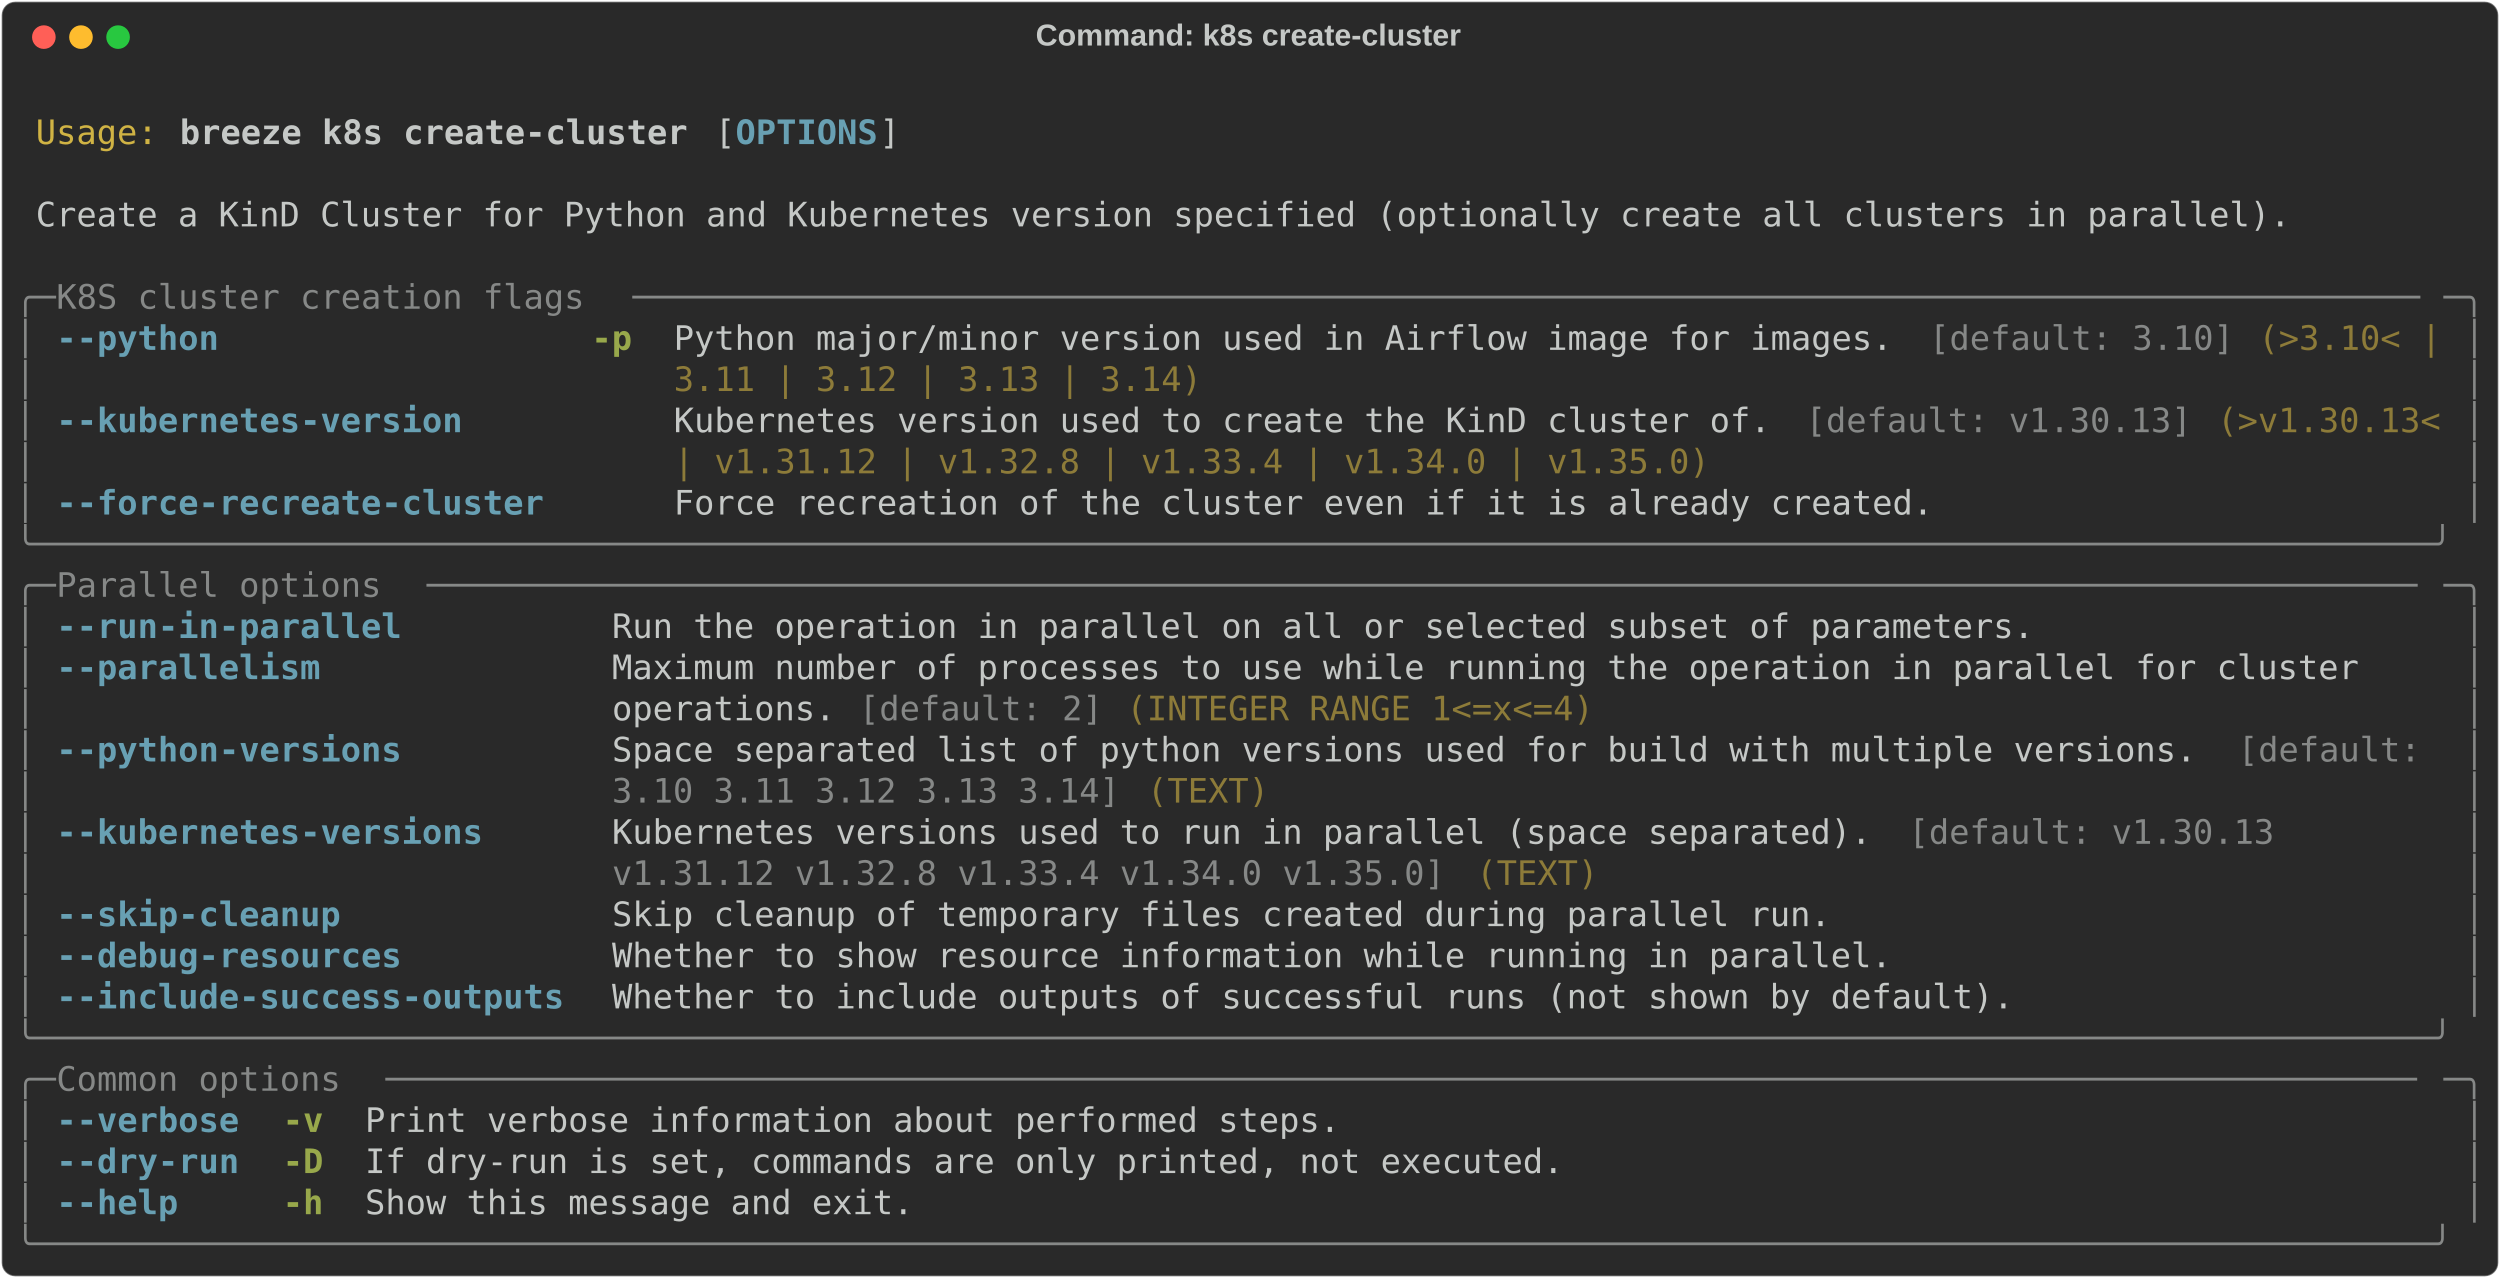
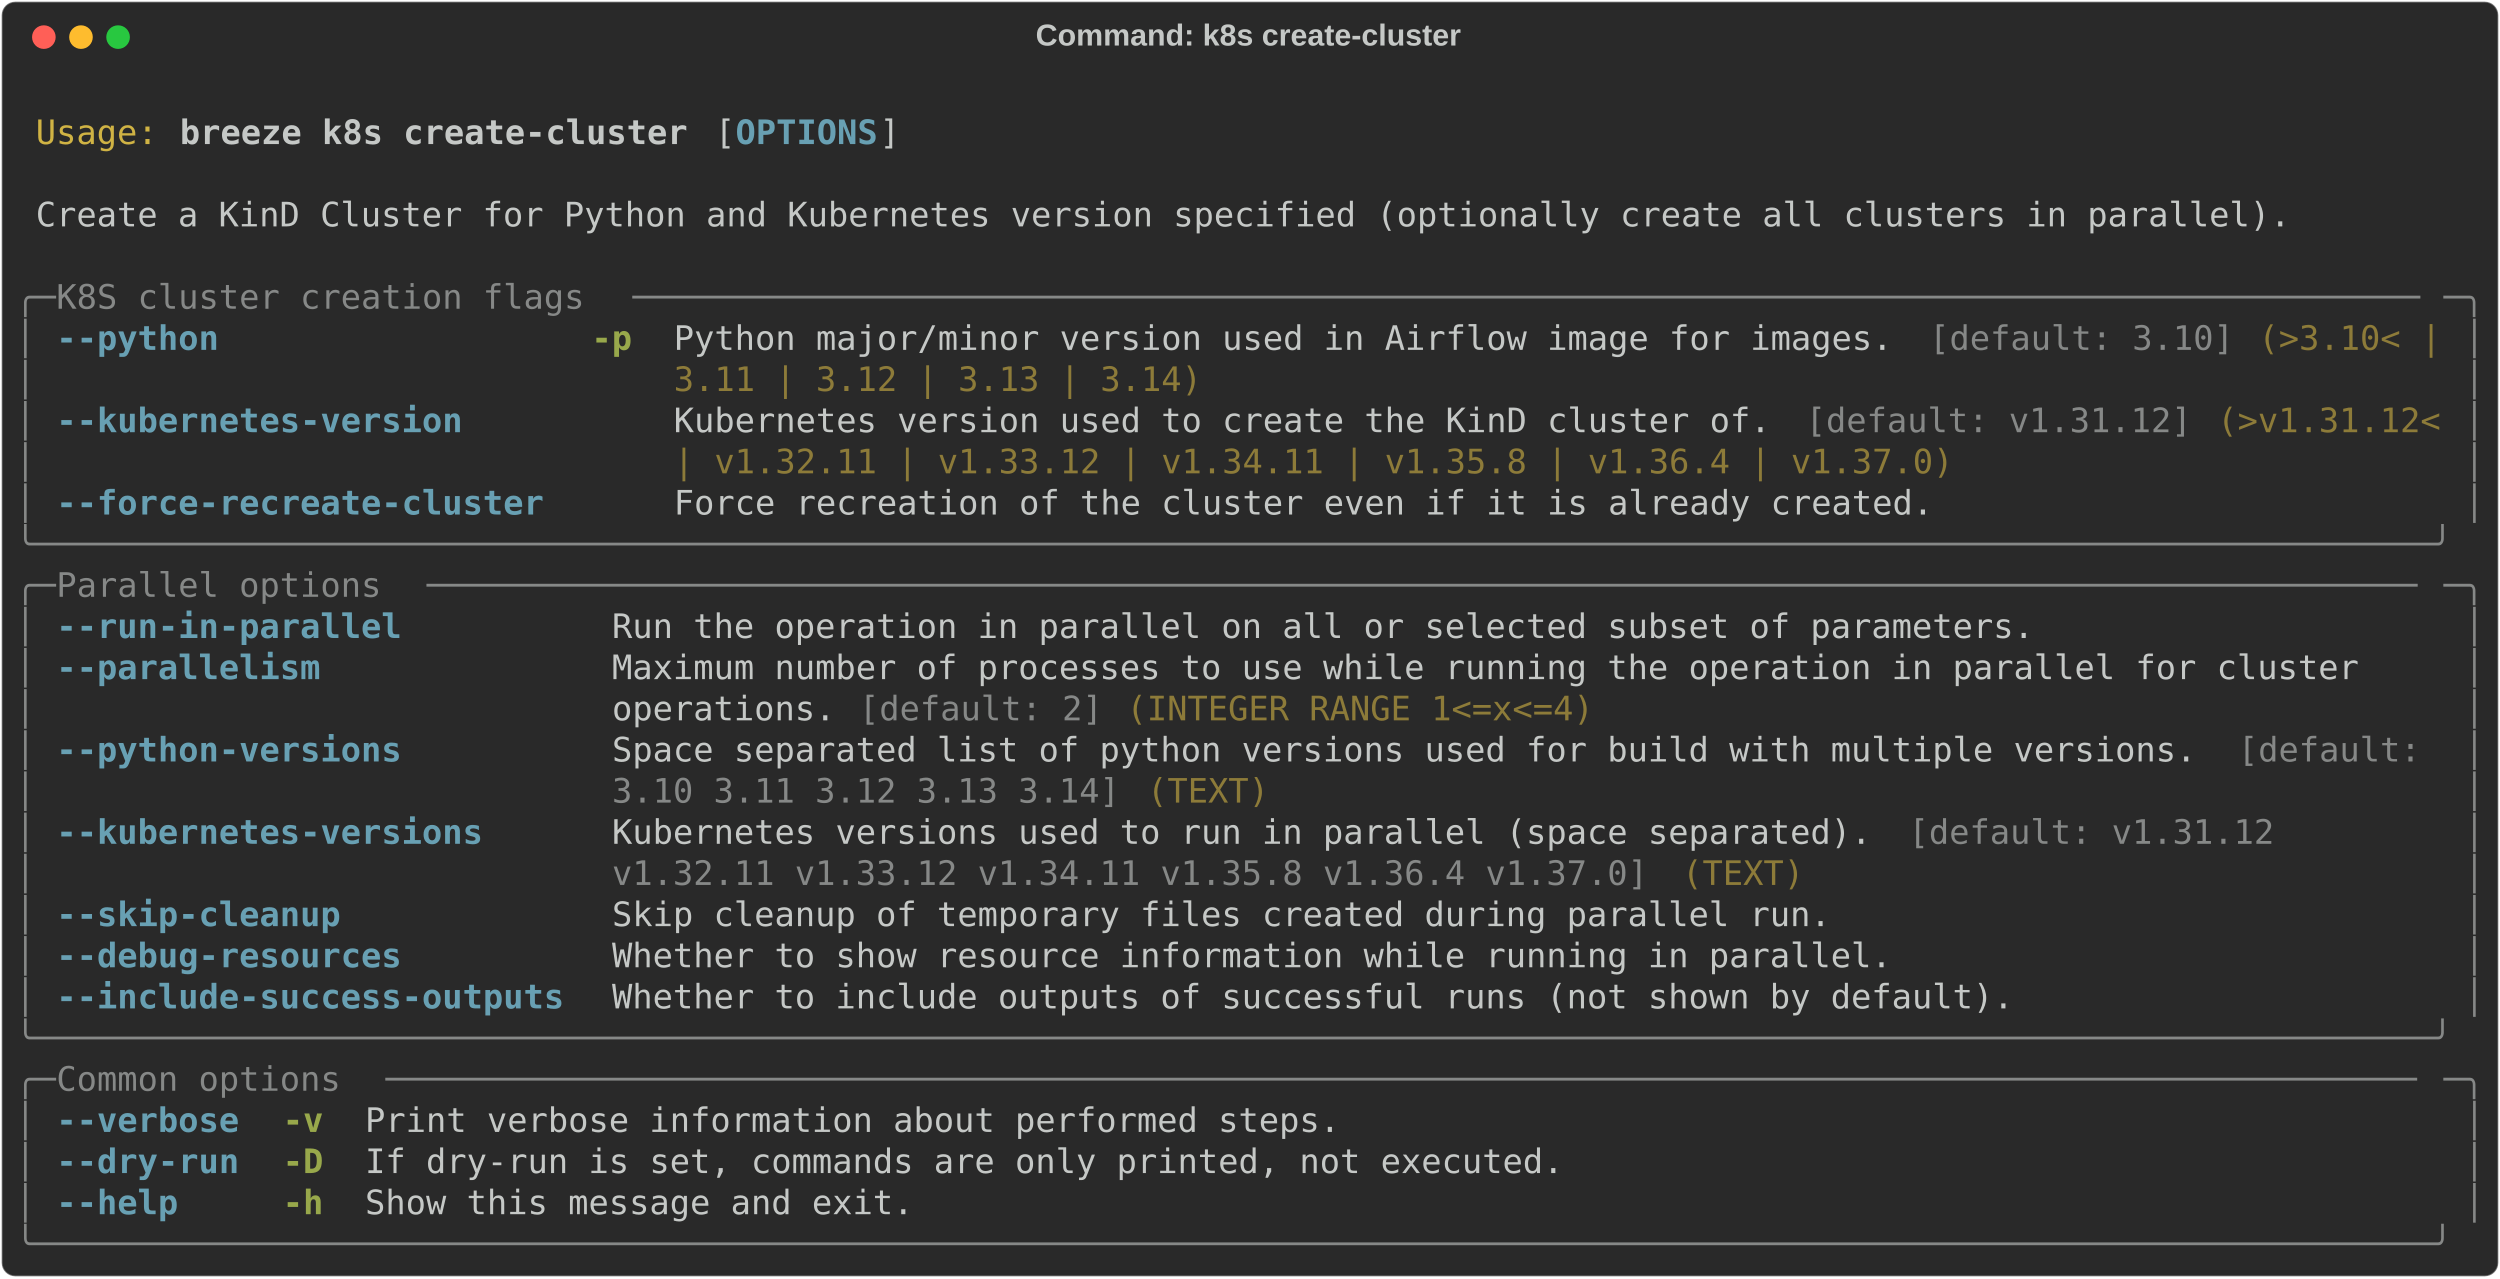
<svg xmlns="http://www.w3.org/2000/svg" class="rich-terminal" viewBox="0 0 1482 757.6">
  <style>

    @font-face {
        font-family: "Fira Code";
        src: local("FiraCode-Regular"),
                url("https://cdnjs.cloudflare.com/ajax/libs/firacode/6.2.0/woff2/FiraCode-Regular.woff2") format("woff2"),
                url("https://cdnjs.cloudflare.com/ajax/libs/firacode/6.2.0/woff/FiraCode-Regular.woff") format("woff");
        font-style: normal;
        font-weight: 400;
    }
    @font-face {
        font-family: "Fira Code";
        src: local("FiraCode-Bold"),
                url("https://cdnjs.cloudflare.com/ajax/libs/firacode/6.2.0/woff2/FiraCode-Bold.woff2") format("woff2"),
                url("https://cdnjs.cloudflare.com/ajax/libs/firacode/6.2.0/woff/FiraCode-Bold.woff") format("woff");
        font-style: bold;
        font-weight: 700;
    }

    .breeze-k8s-create-cluster-matrix {
        font-family: Fira Code, monospace;
        font-size: 20px;
        line-height: 24.4px;
        font-variant-east-asian: full-width;
    }

    .breeze-k8s-create-cluster-title {
        font-size: 18px;
        font-weight: bold;
        font-family: arial;
    }

    .breeze-k8s-create-cluster-r1 { fill: #c5c8c6 }
.breeze-k8s-create-cluster-r2 { fill: #d0b344 }
.breeze-k8s-create-cluster-r3 { fill: #c5c8c6;font-weight: bold }
.breeze-k8s-create-cluster-r4 { fill: #68a0b3;font-weight: bold }
.breeze-k8s-create-cluster-r5 { fill: #868887 }
.breeze-k8s-create-cluster-r6 { fill: #98a84b;font-weight: bold }
.breeze-k8s-create-cluster-r7 { fill: #8d7b39 }
    </style>
  <defs>
    <clipPath id="breeze-k8s-create-cluster-clip-terminal">
      <rect x="0" y="0" width="1463.0" height="706.6" />
    </clipPath>
    <clipPath id="breeze-k8s-create-cluster-line-0">
      <rect x="0" y="1.5" width="1464" height="24.65" />
    </clipPath>
    <clipPath id="breeze-k8s-create-cluster-line-1">
      <rect x="0" y="25.9" width="1464" height="24.65" />
    </clipPath>
    <clipPath id="breeze-k8s-create-cluster-line-2">
      <rect x="0" y="50.3" width="1464" height="24.65" />
    </clipPath>
    <clipPath id="breeze-k8s-create-cluster-line-3">
      <rect x="0" y="74.7" width="1464" height="24.65" />
    </clipPath>
    <clipPath id="breeze-k8s-create-cluster-line-4">
      <rect x="0" y="99.1" width="1464" height="24.65" />
    </clipPath>
    <clipPath id="breeze-k8s-create-cluster-line-5">
      <rect x="0" y="123.5" width="1464" height="24.65" />
    </clipPath>
    <clipPath id="breeze-k8s-create-cluster-line-6">
      <rect x="0" y="147.9" width="1464" height="24.65" />
    </clipPath>
    <clipPath id="breeze-k8s-create-cluster-line-7">
      <rect x="0" y="172.3" width="1464" height="24.65" />
    </clipPath>
    <clipPath id="breeze-k8s-create-cluster-line-8">
      <rect x="0" y="196.7" width="1464" height="24.65" />
    </clipPath>
    <clipPath id="breeze-k8s-create-cluster-line-9">
      <rect x="0" y="221.1" width="1464" height="24.65" />
    </clipPath>
    <clipPath id="breeze-k8s-create-cluster-line-10">
      <rect x="0" y="245.5" width="1464" height="24.65" />
    </clipPath>
    <clipPath id="breeze-k8s-create-cluster-line-11">
      <rect x="0" y="269.9" width="1464" height="24.65" />
    </clipPath>
    <clipPath id="breeze-k8s-create-cluster-line-12">
      <rect x="0" y="294.3" width="1464" height="24.65" />
    </clipPath>
    <clipPath id="breeze-k8s-create-cluster-line-13">
      <rect x="0" y="318.7" width="1464" height="24.65" />
    </clipPath>
    <clipPath id="breeze-k8s-create-cluster-line-14">
      <rect x="0" y="343.1" width="1464" height="24.65" />
    </clipPath>
    <clipPath id="breeze-k8s-create-cluster-line-15">
      <rect x="0" y="367.5" width="1464" height="24.65" />
    </clipPath>
    <clipPath id="breeze-k8s-create-cluster-line-16">
      <rect x="0" y="391.9" width="1464" height="24.65" />
    </clipPath>
    <clipPath id="breeze-k8s-create-cluster-line-17">
      <rect x="0" y="416.3" width="1464" height="24.65" />
    </clipPath>
    <clipPath id="breeze-k8s-create-cluster-line-18">
      <rect x="0" y="440.7" width="1464" height="24.65" />
    </clipPath>
    <clipPath id="breeze-k8s-create-cluster-line-19">
      <rect x="0" y="465.1" width="1464" height="24.65" />
    </clipPath>
    <clipPath id="breeze-k8s-create-cluster-line-20">
      <rect x="0" y="489.5" width="1464" height="24.65" />
    </clipPath>
    <clipPath id="breeze-k8s-create-cluster-line-21">
      <rect x="0" y="513.9" width="1464" height="24.65" />
    </clipPath>
    <clipPath id="breeze-k8s-create-cluster-line-22">
      <rect x="0" y="538.3" width="1464" height="24.65" />
    </clipPath>
    <clipPath id="breeze-k8s-create-cluster-line-23">
      <rect x="0" y="562.7" width="1464" height="24.65" />
    </clipPath>
    <clipPath id="breeze-k8s-create-cluster-line-24">
      <rect x="0" y="587.1" width="1464" height="24.65" />
    </clipPath>
    <clipPath id="breeze-k8s-create-cluster-line-25">
      <rect x="0" y="611.5" width="1464" height="24.65" />
    </clipPath>
    <clipPath id="breeze-k8s-create-cluster-line-26">
      <rect x="0" y="635.9" width="1464" height="24.65" />
    </clipPath>
    <clipPath id="breeze-k8s-create-cluster-line-27">
      <rect x="0" y="660.3" width="1464" height="24.65" />
    </clipPath>
  </defs>
  <rect fill="#292929" stroke="rgba(255,255,255,0.35)" stroke-width="1" x="1" y="1" width="1480" height="755.6" rx="8" />
  <text class="breeze-k8s-create-cluster-title" fill="#c5c8c6" text-anchor="middle" x="740" y="27">Command: k8s create-cluster</text>
  <g transform="translate(26,22)">
    <circle cx="0" cy="0" r="7" fill="#ff5f57" />
    <circle cx="22" cy="0" r="7" fill="#febc2e" />
    <circle cx="44" cy="0" r="7" fill="#28c840" />
  </g>
  <g transform="translate(9, 41)" clip-path="url(#breeze-k8s-create-cluster-clip-terminal)">
    <g class="breeze-k8s-create-cluster-matrix">
      <text class="breeze-k8s-create-cluster-r1" x="1464" y="20" textLength="12.2" clip-path="url(#breeze-k8s-create-cluster-line-0)">
</text>
      <text class="breeze-k8s-create-cluster-r2" x="12.2" y="44.4" textLength="73.2" clip-path="url(#breeze-k8s-create-cluster-line-1)">Usage:</text>
      <text class="breeze-k8s-create-cluster-r3" x="97.6" y="44.4" textLength="305" clip-path="url(#breeze-k8s-create-cluster-line-1)">breeze k8s create-cluster</text>
      <text class="breeze-k8s-create-cluster-r1" x="414.8" y="44.4" textLength="12.2" clip-path="url(#breeze-k8s-create-cluster-line-1)">[</text>
      <text class="breeze-k8s-create-cluster-r4" x="427" y="44.4" textLength="85.4" clip-path="url(#breeze-k8s-create-cluster-line-1)">OPTIONS</text>
      <text class="breeze-k8s-create-cluster-r1" x="512.4" y="44.4" textLength="12.2" clip-path="url(#breeze-k8s-create-cluster-line-1)">]</text>
      <text class="breeze-k8s-create-cluster-r1" x="1464" y="44.4" textLength="12.2" clip-path="url(#breeze-k8s-create-cluster-line-1)">
</text>
      <text class="breeze-k8s-create-cluster-r1" x="1464" y="68.8" textLength="12.2" clip-path="url(#breeze-k8s-create-cluster-line-2)">
</text>
      <text class="breeze-k8s-create-cluster-r1" x="12.2" y="93.2" textLength="1354.2" clip-path="url(#breeze-k8s-create-cluster-line-3)">Create a KinD Cluster for Python and Kubernetes version specified (optionally create all clusters in parallel).</text>
      <text class="breeze-k8s-create-cluster-r1" x="1464" y="93.2" textLength="12.2" clip-path="url(#breeze-k8s-create-cluster-line-3)">
</text>
      <text class="breeze-k8s-create-cluster-r1" x="1464" y="117.6" textLength="12.2" clip-path="url(#breeze-k8s-create-cluster-line-4)">
</text>
      <text class="breeze-k8s-create-cluster-r5" x="0" y="142" textLength="24.4" clip-path="url(#breeze-k8s-create-cluster-line-5)">╭─</text>
      <text class="breeze-k8s-create-cluster-r5" x="24.4" y="142" textLength="341.6" clip-path="url(#breeze-k8s-create-cluster-line-5)"> K8S cluster creation flags </text>
      <text class="breeze-k8s-create-cluster-r5" x="366" y="142" textLength="1073.6" clip-path="url(#breeze-k8s-create-cluster-line-5)">────────────────────────────────────────────────────────────────────────────────────────</text>
      <text class="breeze-k8s-create-cluster-r5" x="1439.6" y="142" textLength="24.4" clip-path="url(#breeze-k8s-create-cluster-line-5)">─╮</text>
      <text class="breeze-k8s-create-cluster-r1" x="1464" y="142" textLength="12.2" clip-path="url(#breeze-k8s-create-cluster-line-5)">
</text>
      <text class="breeze-k8s-create-cluster-r5" x="0" y="166.4" textLength="12.2" clip-path="url(#breeze-k8s-create-cluster-line-6)">│</text>
      <text class="breeze-k8s-create-cluster-r4" x="24.4" y="166.4" textLength="292.8" clip-path="url(#breeze-k8s-create-cluster-line-6)">--python                </text>
      <text class="breeze-k8s-create-cluster-r6" x="341.6" y="166.4" textLength="24.4" clip-path="url(#breeze-k8s-create-cluster-line-6)">-p</text>
      <text class="breeze-k8s-create-cluster-r1" x="390.4" y="166.4" textLength="744.2" clip-path="url(#breeze-k8s-create-cluster-line-6)">Python major/minor version used in Airflow image for images. </text>
      <text class="breeze-k8s-create-cluster-r5" x="1134.6" y="166.4" textLength="183" clip-path="url(#breeze-k8s-create-cluster-line-6)">[default: 3.10]</text>
      <text class="breeze-k8s-create-cluster-r7" x="1329.8" y="166.4" textLength="109.8" clip-path="url(#breeze-k8s-create-cluster-line-6)">(&gt;3.10&lt; |</text>
      <text class="breeze-k8s-create-cluster-r5" x="1451.8" y="166.4" textLength="12.2" clip-path="url(#breeze-k8s-create-cluster-line-6)">│</text>
      <text class="breeze-k8s-create-cluster-r1" x="1464" y="166.4" textLength="12.2" clip-path="url(#breeze-k8s-create-cluster-line-6)">
</text>
      <text class="breeze-k8s-create-cluster-r5" x="0" y="190.8" textLength="12.2" clip-path="url(#breeze-k8s-create-cluster-line-7)">│</text>
      <text class="breeze-k8s-create-cluster-r7" x="390.4" y="190.8" textLength="317.2" clip-path="url(#breeze-k8s-create-cluster-line-7)">3.11 | 3.12 | 3.13 | 3.14)</text>
      <text class="breeze-k8s-create-cluster-r5" x="1451.8" y="190.8" textLength="12.2" clip-path="url(#breeze-k8s-create-cluster-line-7)">│</text>
      <text class="breeze-k8s-create-cluster-r1" x="1464" y="190.8" textLength="12.2" clip-path="url(#breeze-k8s-create-cluster-line-7)">
</text>
      <text class="breeze-k8s-create-cluster-r5" x="0" y="215.2" textLength="12.2" clip-path="url(#breeze-k8s-create-cluster-line-8)">│</text>
      <text class="breeze-k8s-create-cluster-r4" x="24.4" y="215.2" textLength="292.8" clip-path="url(#breeze-k8s-create-cluster-line-8)">--kubernetes-version    </text>
      <text class="breeze-k8s-create-cluster-r1" x="390.4" y="215.2" textLength="671" clip-path="url(#breeze-k8s-create-cluster-line-8)">Kubernetes version used to create the KinD cluster of. </text>
-       <text class="breeze-k8s-create-cluster-r5" x="1061.4" y="215.2" textLength="231.8" clip-path="url(#breeze-k8s-create-cluster-line-8)">[default: v1.30.13]</text>
-       <text class="breeze-k8s-create-cluster-r7" x="1305.4" y="215.2" textLength="134.2" clip-path="url(#breeze-k8s-create-cluster-line-8)">(&gt;v1.30.13&lt;</text>
+       <text class="breeze-k8s-create-cluster-r5" x="1061.4" y="215.2" textLength="231.8" clip-path="url(#breeze-k8s-create-cluster-line-8)">[default: v1.31.12]</text>
+       <text class="breeze-k8s-create-cluster-r7" x="1305.4" y="215.2" textLength="134.2" clip-path="url(#breeze-k8s-create-cluster-line-8)">(&gt;v1.31.12&lt;</text>
      <text class="breeze-k8s-create-cluster-r5" x="1451.8" y="215.2" textLength="12.2" clip-path="url(#breeze-k8s-create-cluster-line-8)">│</text>
      <text class="breeze-k8s-create-cluster-r1" x="1464" y="215.2" textLength="12.2" clip-path="url(#breeze-k8s-create-cluster-line-8)">
</text>
      <text class="breeze-k8s-create-cluster-r5" x="0" y="239.6" textLength="12.2" clip-path="url(#breeze-k8s-create-cluster-line-9)">│</text>
-       <text class="breeze-k8s-create-cluster-r7" x="390.4" y="239.6" textLength="622.2" clip-path="url(#breeze-k8s-create-cluster-line-9)">| v1.31.12 | v1.32.8 | v1.33.4 | v1.34.0 | v1.35.0)</text>
+       <text class="breeze-k8s-create-cluster-r7" x="390.4" y="239.6" textLength="768.6" clip-path="url(#breeze-k8s-create-cluster-line-9)">| v1.32.11 | v1.33.12 | v1.34.11 | v1.35.8 | v1.36.4 | v1.37.0)</text>
      <text class="breeze-k8s-create-cluster-r5" x="1451.8" y="239.6" textLength="12.2" clip-path="url(#breeze-k8s-create-cluster-line-9)">│</text>
      <text class="breeze-k8s-create-cluster-r1" x="1464" y="239.6" textLength="12.2" clip-path="url(#breeze-k8s-create-cluster-line-9)">
</text>
      <text class="breeze-k8s-create-cluster-r5" x="0" y="264" textLength="12.2" clip-path="url(#breeze-k8s-create-cluster-line-10)">│</text>
      <text class="breeze-k8s-create-cluster-r4" x="24.4" y="264" textLength="292.8" clip-path="url(#breeze-k8s-create-cluster-line-10)">--force-recreate-cluster</text>
      <text class="breeze-k8s-create-cluster-r1" x="390.4" y="264" textLength="756.4" clip-path="url(#breeze-k8s-create-cluster-line-10)">Force recreation of the cluster even if it is already created.</text>
      <text class="breeze-k8s-create-cluster-r5" x="1451.8" y="264" textLength="12.2" clip-path="url(#breeze-k8s-create-cluster-line-10)">│</text>
      <text class="breeze-k8s-create-cluster-r1" x="1464" y="264" textLength="12.2" clip-path="url(#breeze-k8s-create-cluster-line-10)">
</text>
      <text class="breeze-k8s-create-cluster-r5" x="0" y="288.4" textLength="1464" clip-path="url(#breeze-k8s-create-cluster-line-11)">╰──────────────────────────────────────────────────────────────────────────────────────────────────────────────────────╯</text>
      <text class="breeze-k8s-create-cluster-r1" x="1464" y="288.4" textLength="12.2" clip-path="url(#breeze-k8s-create-cluster-line-11)">
</text>
      <text class="breeze-k8s-create-cluster-r5" x="0" y="312.8" textLength="24.4" clip-path="url(#breeze-k8s-create-cluster-line-12)">╭─</text>
      <text class="breeze-k8s-create-cluster-r5" x="24.4" y="312.8" textLength="219.6" clip-path="url(#breeze-k8s-create-cluster-line-12)"> Parallel options </text>
      <text class="breeze-k8s-create-cluster-r5" x="244" y="312.8" textLength="1195.6" clip-path="url(#breeze-k8s-create-cluster-line-12)">──────────────────────────────────────────────────────────────────────────────────────────────────</text>
      <text class="breeze-k8s-create-cluster-r5" x="1439.6" y="312.8" textLength="24.4" clip-path="url(#breeze-k8s-create-cluster-line-12)">─╮</text>
      <text class="breeze-k8s-create-cluster-r1" x="1464" y="312.8" textLength="12.2" clip-path="url(#breeze-k8s-create-cluster-line-12)">
</text>
      <text class="breeze-k8s-create-cluster-r5" x="0" y="337.2" textLength="12.2" clip-path="url(#breeze-k8s-create-cluster-line-13)">│</text>
      <text class="breeze-k8s-create-cluster-r4" x="24.4" y="337.2" textLength="305" clip-path="url(#breeze-k8s-create-cluster-line-13)">--run-in-parallel        </text>
      <text class="breeze-k8s-create-cluster-r1" x="353.8" y="337.2" textLength="854" clip-path="url(#breeze-k8s-create-cluster-line-13)">Run the operation in parallel on all or selected subset of parameters.</text>
      <text class="breeze-k8s-create-cluster-r5" x="1451.8" y="337.2" textLength="12.2" clip-path="url(#breeze-k8s-create-cluster-line-13)">│</text>
      <text class="breeze-k8s-create-cluster-r1" x="1464" y="337.2" textLength="12.2" clip-path="url(#breeze-k8s-create-cluster-line-13)">
</text>
      <text class="breeze-k8s-create-cluster-r5" x="0" y="361.6" textLength="12.2" clip-path="url(#breeze-k8s-create-cluster-line-14)">│</text>
      <text class="breeze-k8s-create-cluster-r4" x="24.4" y="361.6" textLength="305" clip-path="url(#breeze-k8s-create-cluster-line-14)">--parallelism            </text>
      <text class="breeze-k8s-create-cluster-r1" x="353.8" y="361.6" textLength="1085.8" clip-path="url(#breeze-k8s-create-cluster-line-14)">Maximum number of processes to use while running the operation in parallel for cluster   </text>
      <text class="breeze-k8s-create-cluster-r5" x="1451.8" y="361.6" textLength="12.2" clip-path="url(#breeze-k8s-create-cluster-line-14)">│</text>
      <text class="breeze-k8s-create-cluster-r1" x="1464" y="361.6" textLength="12.2" clip-path="url(#breeze-k8s-create-cluster-line-14)">
</text>
      <text class="breeze-k8s-create-cluster-r5" x="0" y="386" textLength="12.2" clip-path="url(#breeze-k8s-create-cluster-line-15)">│</text>
      <text class="breeze-k8s-create-cluster-r1" x="353.8" y="386" textLength="146.4" clip-path="url(#breeze-k8s-create-cluster-line-15)">operations. </text>
      <text class="breeze-k8s-create-cluster-r5" x="500.2" y="386" textLength="146.4" clip-path="url(#breeze-k8s-create-cluster-line-15)">[default: 2]</text>
      <text class="breeze-k8s-create-cluster-r7" x="658.8" y="386" textLength="280.6" clip-path="url(#breeze-k8s-create-cluster-line-15)">(INTEGER RANGE 1&lt;=x&lt;=4)</text>
      <text class="breeze-k8s-create-cluster-r5" x="1451.8" y="386" textLength="12.2" clip-path="url(#breeze-k8s-create-cluster-line-15)">│</text>
      <text class="breeze-k8s-create-cluster-r1" x="1464" y="386" textLength="12.2" clip-path="url(#breeze-k8s-create-cluster-line-15)">
</text>
      <text class="breeze-k8s-create-cluster-r5" x="0" y="410.4" textLength="12.2" clip-path="url(#breeze-k8s-create-cluster-line-16)">│</text>
      <text class="breeze-k8s-create-cluster-r4" x="24.4" y="410.4" textLength="305" clip-path="url(#breeze-k8s-create-cluster-line-16)">--python-versions        </text>
      <text class="breeze-k8s-create-cluster-r1" x="353.8" y="410.4" textLength="963.8" clip-path="url(#breeze-k8s-create-cluster-line-16)">Space separated list of python versions used for build with multiple versions. </text>
      <text class="breeze-k8s-create-cluster-r5" x="1317.6" y="410.4" textLength="122" clip-path="url(#breeze-k8s-create-cluster-line-16)">[default: </text>
      <text class="breeze-k8s-create-cluster-r5" x="1451.8" y="410.4" textLength="12.2" clip-path="url(#breeze-k8s-create-cluster-line-16)">│</text>
      <text class="breeze-k8s-create-cluster-r1" x="1464" y="410.4" textLength="12.2" clip-path="url(#breeze-k8s-create-cluster-line-16)">
</text>
      <text class="breeze-k8s-create-cluster-r5" x="0" y="434.8" textLength="12.2" clip-path="url(#breeze-k8s-create-cluster-line-17)">│</text>
      <text class="breeze-k8s-create-cluster-r5" x="353.8" y="434.8" textLength="305" clip-path="url(#breeze-k8s-create-cluster-line-17)">3.10 3.11 3.12 3.13 3.14]</text>
      <text class="breeze-k8s-create-cluster-r7" x="671" y="434.8" textLength="73.2" clip-path="url(#breeze-k8s-create-cluster-line-17)">(TEXT)</text>
      <text class="breeze-k8s-create-cluster-r5" x="1451.8" y="434.8" textLength="12.2" clip-path="url(#breeze-k8s-create-cluster-line-17)">│</text>
      <text class="breeze-k8s-create-cluster-r1" x="1464" y="434.8" textLength="12.2" clip-path="url(#breeze-k8s-create-cluster-line-17)">
</text>
      <text class="breeze-k8s-create-cluster-r5" x="0" y="459.2" textLength="12.2" clip-path="url(#breeze-k8s-create-cluster-line-18)">│</text>
      <text class="breeze-k8s-create-cluster-r4" x="24.4" y="459.2" textLength="305" clip-path="url(#breeze-k8s-create-cluster-line-18)">--kubernetes-versions    </text>
      <text class="breeze-k8s-create-cluster-r1" x="353.8" y="459.2" textLength="768.6" clip-path="url(#breeze-k8s-create-cluster-line-18)">Kubernetes versions used to run in parallel (space separated). </text>
-       <text class="breeze-k8s-create-cluster-r5" x="1122.4" y="459.2" textLength="231.8" clip-path="url(#breeze-k8s-create-cluster-line-18)">[default: v1.30.13 </text>
+       <text class="breeze-k8s-create-cluster-r5" x="1122.4" y="459.2" textLength="231.8" clip-path="url(#breeze-k8s-create-cluster-line-18)">[default: v1.31.12 </text>
      <text class="breeze-k8s-create-cluster-r5" x="1451.8" y="459.2" textLength="12.2" clip-path="url(#breeze-k8s-create-cluster-line-18)">│</text>
      <text class="breeze-k8s-create-cluster-r1" x="1464" y="459.2" textLength="12.2" clip-path="url(#breeze-k8s-create-cluster-line-18)">
</text>
      <text class="breeze-k8s-create-cluster-r5" x="0" y="483.6" textLength="12.2" clip-path="url(#breeze-k8s-create-cluster-line-19)">│</text>
-       <text class="breeze-k8s-create-cluster-r5" x="353.8" y="483.6" textLength="500.2" clip-path="url(#breeze-k8s-create-cluster-line-19)">v1.31.12 v1.32.8 v1.33.4 v1.34.0 v1.35.0]</text>
-       <text class="breeze-k8s-create-cluster-r7" x="866.2" y="483.6" textLength="73.2" clip-path="url(#breeze-k8s-create-cluster-line-19)">(TEXT)</text>
+       <text class="breeze-k8s-create-cluster-r5" x="353.8" y="483.6" textLength="622.2" clip-path="url(#breeze-k8s-create-cluster-line-19)">v1.32.11 v1.33.12 v1.34.11 v1.35.8 v1.36.4 v1.37.0]</text>
+       <text class="breeze-k8s-create-cluster-r7" x="988.2" y="483.6" textLength="73.2" clip-path="url(#breeze-k8s-create-cluster-line-19)">(TEXT)</text>
      <text class="breeze-k8s-create-cluster-r5" x="1451.8" y="483.6" textLength="12.2" clip-path="url(#breeze-k8s-create-cluster-line-19)">│</text>
      <text class="breeze-k8s-create-cluster-r1" x="1464" y="483.6" textLength="12.2" clip-path="url(#breeze-k8s-create-cluster-line-19)">
</text>
      <text class="breeze-k8s-create-cluster-r5" x="0" y="508" textLength="12.2" clip-path="url(#breeze-k8s-create-cluster-line-20)">│</text>
      <text class="breeze-k8s-create-cluster-r4" x="24.4" y="508" textLength="305" clip-path="url(#breeze-k8s-create-cluster-line-20)">--skip-cleanup           </text>
      <text class="breeze-k8s-create-cluster-r1" x="353.8" y="508" textLength="732" clip-path="url(#breeze-k8s-create-cluster-line-20)">Skip cleanup of temporary files created during parallel run.</text>
      <text class="breeze-k8s-create-cluster-r5" x="1451.8" y="508" textLength="12.2" clip-path="url(#breeze-k8s-create-cluster-line-20)">│</text>
      <text class="breeze-k8s-create-cluster-r1" x="1464" y="508" textLength="12.2" clip-path="url(#breeze-k8s-create-cluster-line-20)">
</text>
      <text class="breeze-k8s-create-cluster-r5" x="0" y="532.4" textLength="12.2" clip-path="url(#breeze-k8s-create-cluster-line-21)">│</text>
      <text class="breeze-k8s-create-cluster-r4" x="24.4" y="532.4" textLength="305" clip-path="url(#breeze-k8s-create-cluster-line-21)">--debug-resources        </text>
      <text class="breeze-k8s-create-cluster-r1" x="353.8" y="532.4" textLength="768.6" clip-path="url(#breeze-k8s-create-cluster-line-21)">Whether to show resource information while running in parallel.</text>
      <text class="breeze-k8s-create-cluster-r5" x="1451.8" y="532.4" textLength="12.2" clip-path="url(#breeze-k8s-create-cluster-line-21)">│</text>
      <text class="breeze-k8s-create-cluster-r1" x="1464" y="532.4" textLength="12.2" clip-path="url(#breeze-k8s-create-cluster-line-21)">
</text>
      <text class="breeze-k8s-create-cluster-r5" x="0" y="556.8" textLength="12.2" clip-path="url(#breeze-k8s-create-cluster-line-22)">│</text>
      <text class="breeze-k8s-create-cluster-r4" x="24.4" y="556.8" textLength="305" clip-path="url(#breeze-k8s-create-cluster-line-22)">--include-success-outputs</text>
      <text class="breeze-k8s-create-cluster-r1" x="353.8" y="556.8" textLength="841.8" clip-path="url(#breeze-k8s-create-cluster-line-22)">Whether to include outputs of successful runs (not shown by default).</text>
      <text class="breeze-k8s-create-cluster-r5" x="1451.8" y="556.8" textLength="12.2" clip-path="url(#breeze-k8s-create-cluster-line-22)">│</text>
      <text class="breeze-k8s-create-cluster-r1" x="1464" y="556.8" textLength="12.2" clip-path="url(#breeze-k8s-create-cluster-line-22)">
</text>
      <text class="breeze-k8s-create-cluster-r5" x="0" y="581.2" textLength="1464" clip-path="url(#breeze-k8s-create-cluster-line-23)">╰──────────────────────────────────────────────────────────────────────────────────────────────────────────────────────╯</text>
      <text class="breeze-k8s-create-cluster-r1" x="1464" y="581.2" textLength="12.2" clip-path="url(#breeze-k8s-create-cluster-line-23)">
</text>
      <text class="breeze-k8s-create-cluster-r5" x="0" y="605.6" textLength="24.4" clip-path="url(#breeze-k8s-create-cluster-line-24)">╭─</text>
      <text class="breeze-k8s-create-cluster-r5" x="24.4" y="605.6" textLength="195.2" clip-path="url(#breeze-k8s-create-cluster-line-24)"> Common options </text>
      <text class="breeze-k8s-create-cluster-r5" x="219.6" y="605.6" textLength="1220" clip-path="url(#breeze-k8s-create-cluster-line-24)">────────────────────────────────────────────────────────────────────────────────────────────────────</text>
      <text class="breeze-k8s-create-cluster-r5" x="1439.6" y="605.6" textLength="24.4" clip-path="url(#breeze-k8s-create-cluster-line-24)">─╮</text>
      <text class="breeze-k8s-create-cluster-r1" x="1464" y="605.6" textLength="12.2" clip-path="url(#breeze-k8s-create-cluster-line-24)">
</text>
      <text class="breeze-k8s-create-cluster-r5" x="0" y="630" textLength="12.2" clip-path="url(#breeze-k8s-create-cluster-line-25)">│</text>
      <text class="breeze-k8s-create-cluster-r4" x="24.4" y="630" textLength="109.8" clip-path="url(#breeze-k8s-create-cluster-line-25)">--verbose</text>
      <text class="breeze-k8s-create-cluster-r6" x="158.6" y="630" textLength="24.4" clip-path="url(#breeze-k8s-create-cluster-line-25)">-v</text>
      <text class="breeze-k8s-create-cluster-r1" x="207.4" y="630" textLength="585.6" clip-path="url(#breeze-k8s-create-cluster-line-25)">Print verbose information about performed steps.</text>
      <text class="breeze-k8s-create-cluster-r5" x="1451.8" y="630" textLength="12.2" clip-path="url(#breeze-k8s-create-cluster-line-25)">│</text>
      <text class="breeze-k8s-create-cluster-r1" x="1464" y="630" textLength="12.2" clip-path="url(#breeze-k8s-create-cluster-line-25)">
</text>
      <text class="breeze-k8s-create-cluster-r5" x="0" y="654.4" textLength="12.2" clip-path="url(#breeze-k8s-create-cluster-line-26)">│</text>
      <text class="breeze-k8s-create-cluster-r4" x="24.4" y="654.4" textLength="109.8" clip-path="url(#breeze-k8s-create-cluster-line-26)">--dry-run</text>
      <text class="breeze-k8s-create-cluster-r6" x="158.6" y="654.4" textLength="24.4" clip-path="url(#breeze-k8s-create-cluster-line-26)">-D</text>
      <text class="breeze-k8s-create-cluster-r1" x="207.4" y="654.4" textLength="719.8" clip-path="url(#breeze-k8s-create-cluster-line-26)">If dry-run is set, commands are only printed, not executed.</text>
      <text class="breeze-k8s-create-cluster-r5" x="1451.8" y="654.4" textLength="12.2" clip-path="url(#breeze-k8s-create-cluster-line-26)">│</text>
      <text class="breeze-k8s-create-cluster-r1" x="1464" y="654.4" textLength="12.2" clip-path="url(#breeze-k8s-create-cluster-line-26)">
</text>
      <text class="breeze-k8s-create-cluster-r5" x="0" y="678.8" textLength="12.2" clip-path="url(#breeze-k8s-create-cluster-line-27)">│</text>
      <text class="breeze-k8s-create-cluster-r4" x="24.4" y="678.8" textLength="109.8" clip-path="url(#breeze-k8s-create-cluster-line-27)">--help   </text>
      <text class="breeze-k8s-create-cluster-r6" x="158.6" y="678.8" textLength="24.4" clip-path="url(#breeze-k8s-create-cluster-line-27)">-h</text>
      <text class="breeze-k8s-create-cluster-r1" x="207.4" y="678.8" textLength="329.4" clip-path="url(#breeze-k8s-create-cluster-line-27)">Show this message and exit.</text>
      <text class="breeze-k8s-create-cluster-r5" x="1451.8" y="678.8" textLength="12.2" clip-path="url(#breeze-k8s-create-cluster-line-27)">│</text>
      <text class="breeze-k8s-create-cluster-r1" x="1464" y="678.8" textLength="12.2" clip-path="url(#breeze-k8s-create-cluster-line-27)">
</text>
      <text class="breeze-k8s-create-cluster-r5" x="0" y="703.2" textLength="1464" clip-path="url(#breeze-k8s-create-cluster-line-28)">╰──────────────────────────────────────────────────────────────────────────────────────────────────────────────────────╯</text>
      <text class="breeze-k8s-create-cluster-r1" x="1464" y="703.2" textLength="12.2" clip-path="url(#breeze-k8s-create-cluster-line-28)">
</text>
    </g>
  </g>
</svg>
